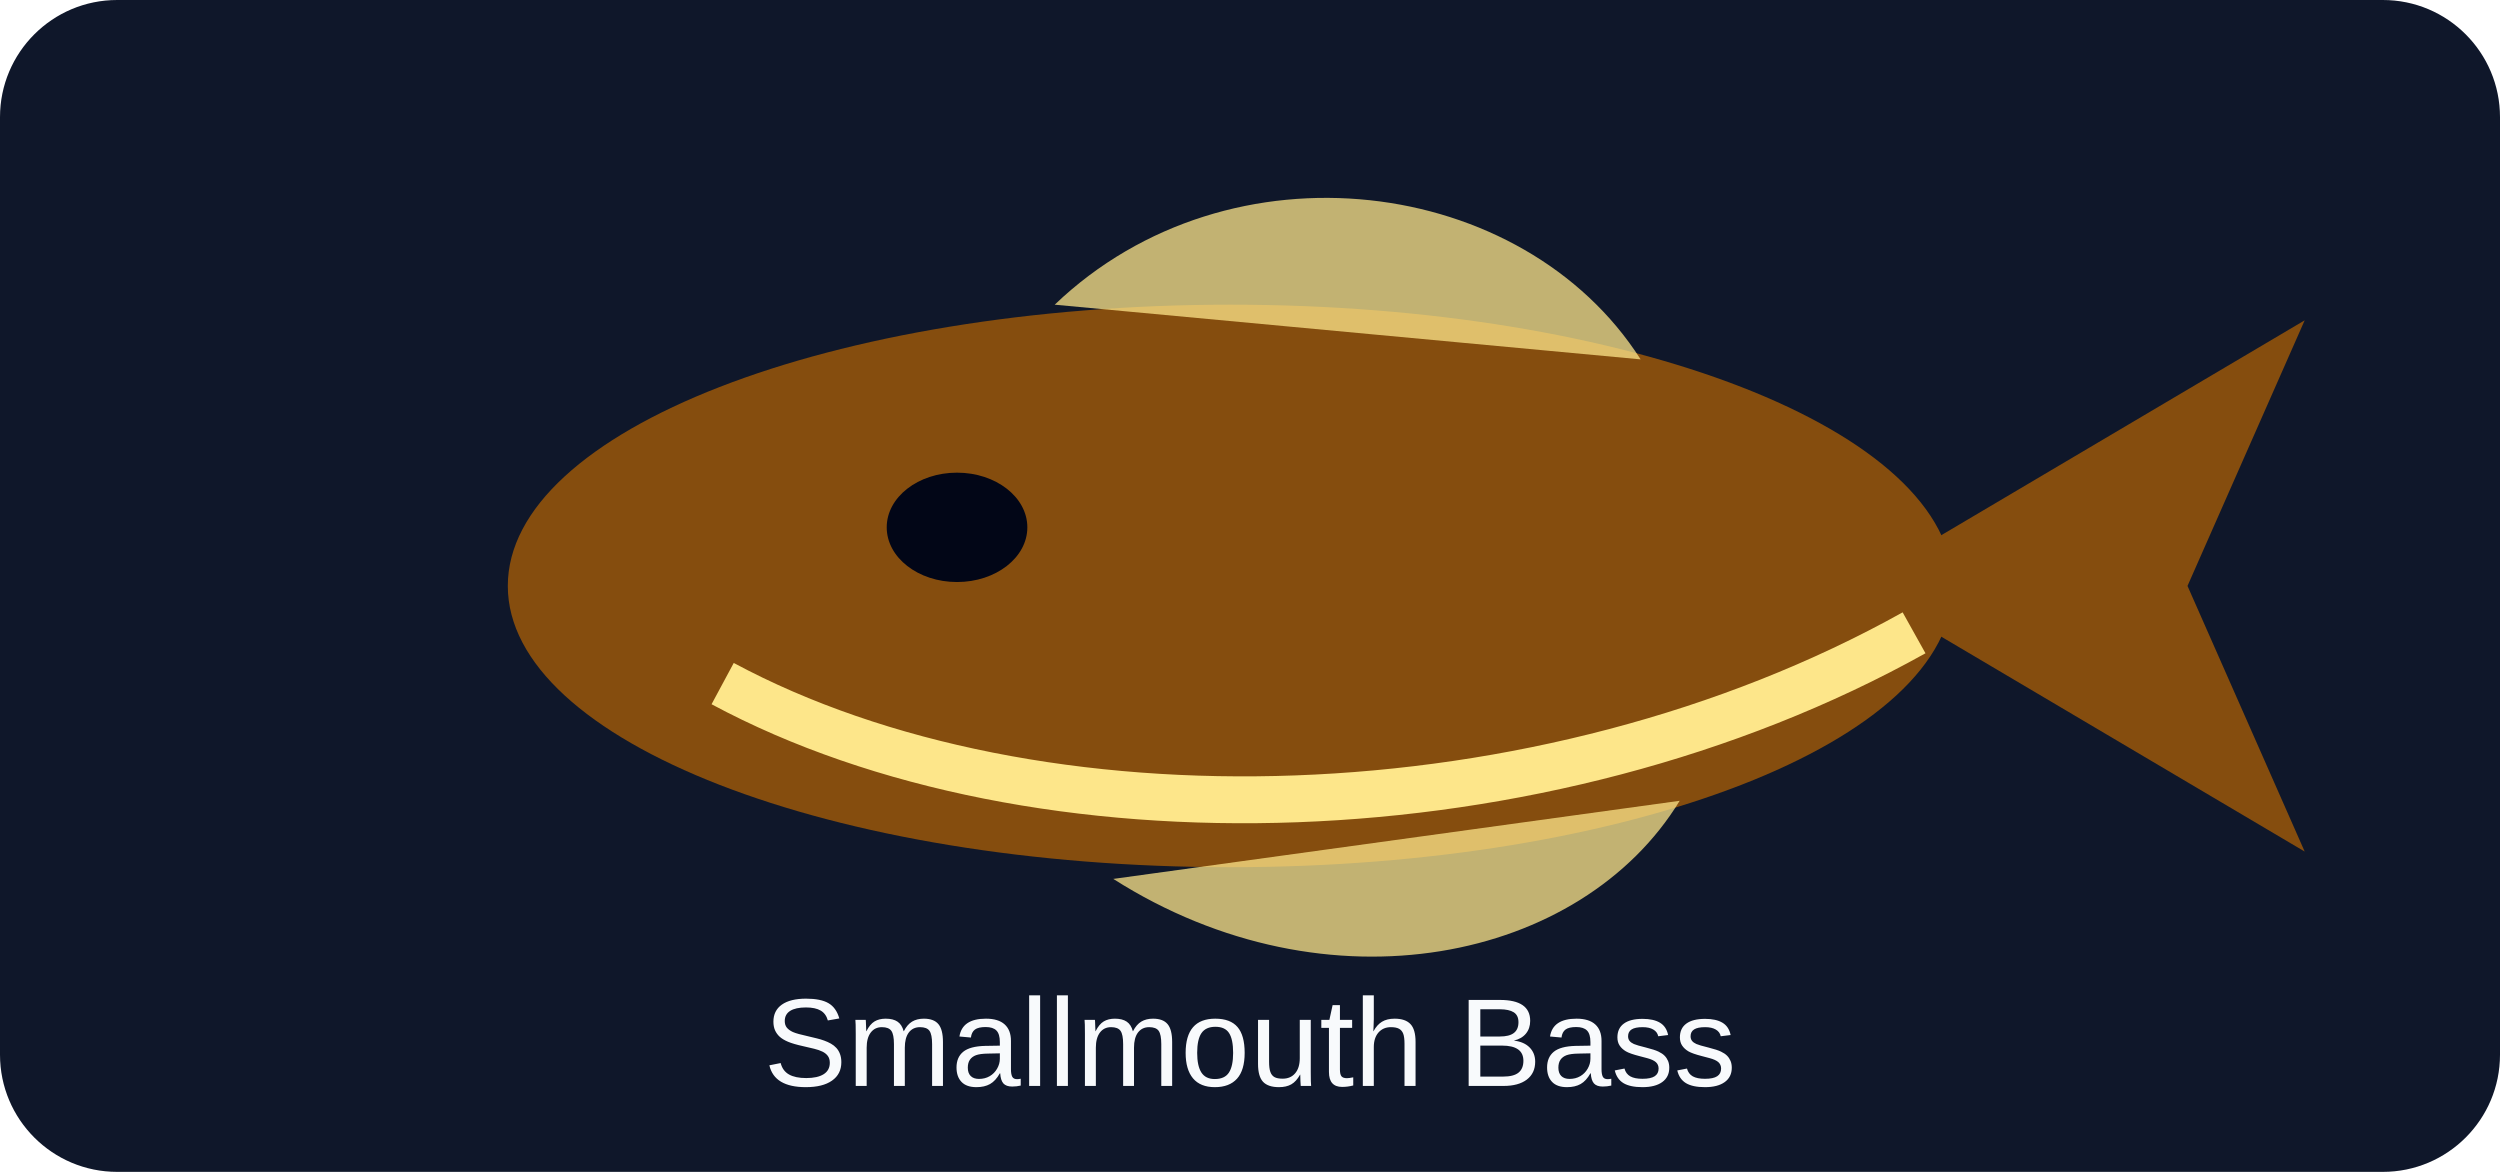
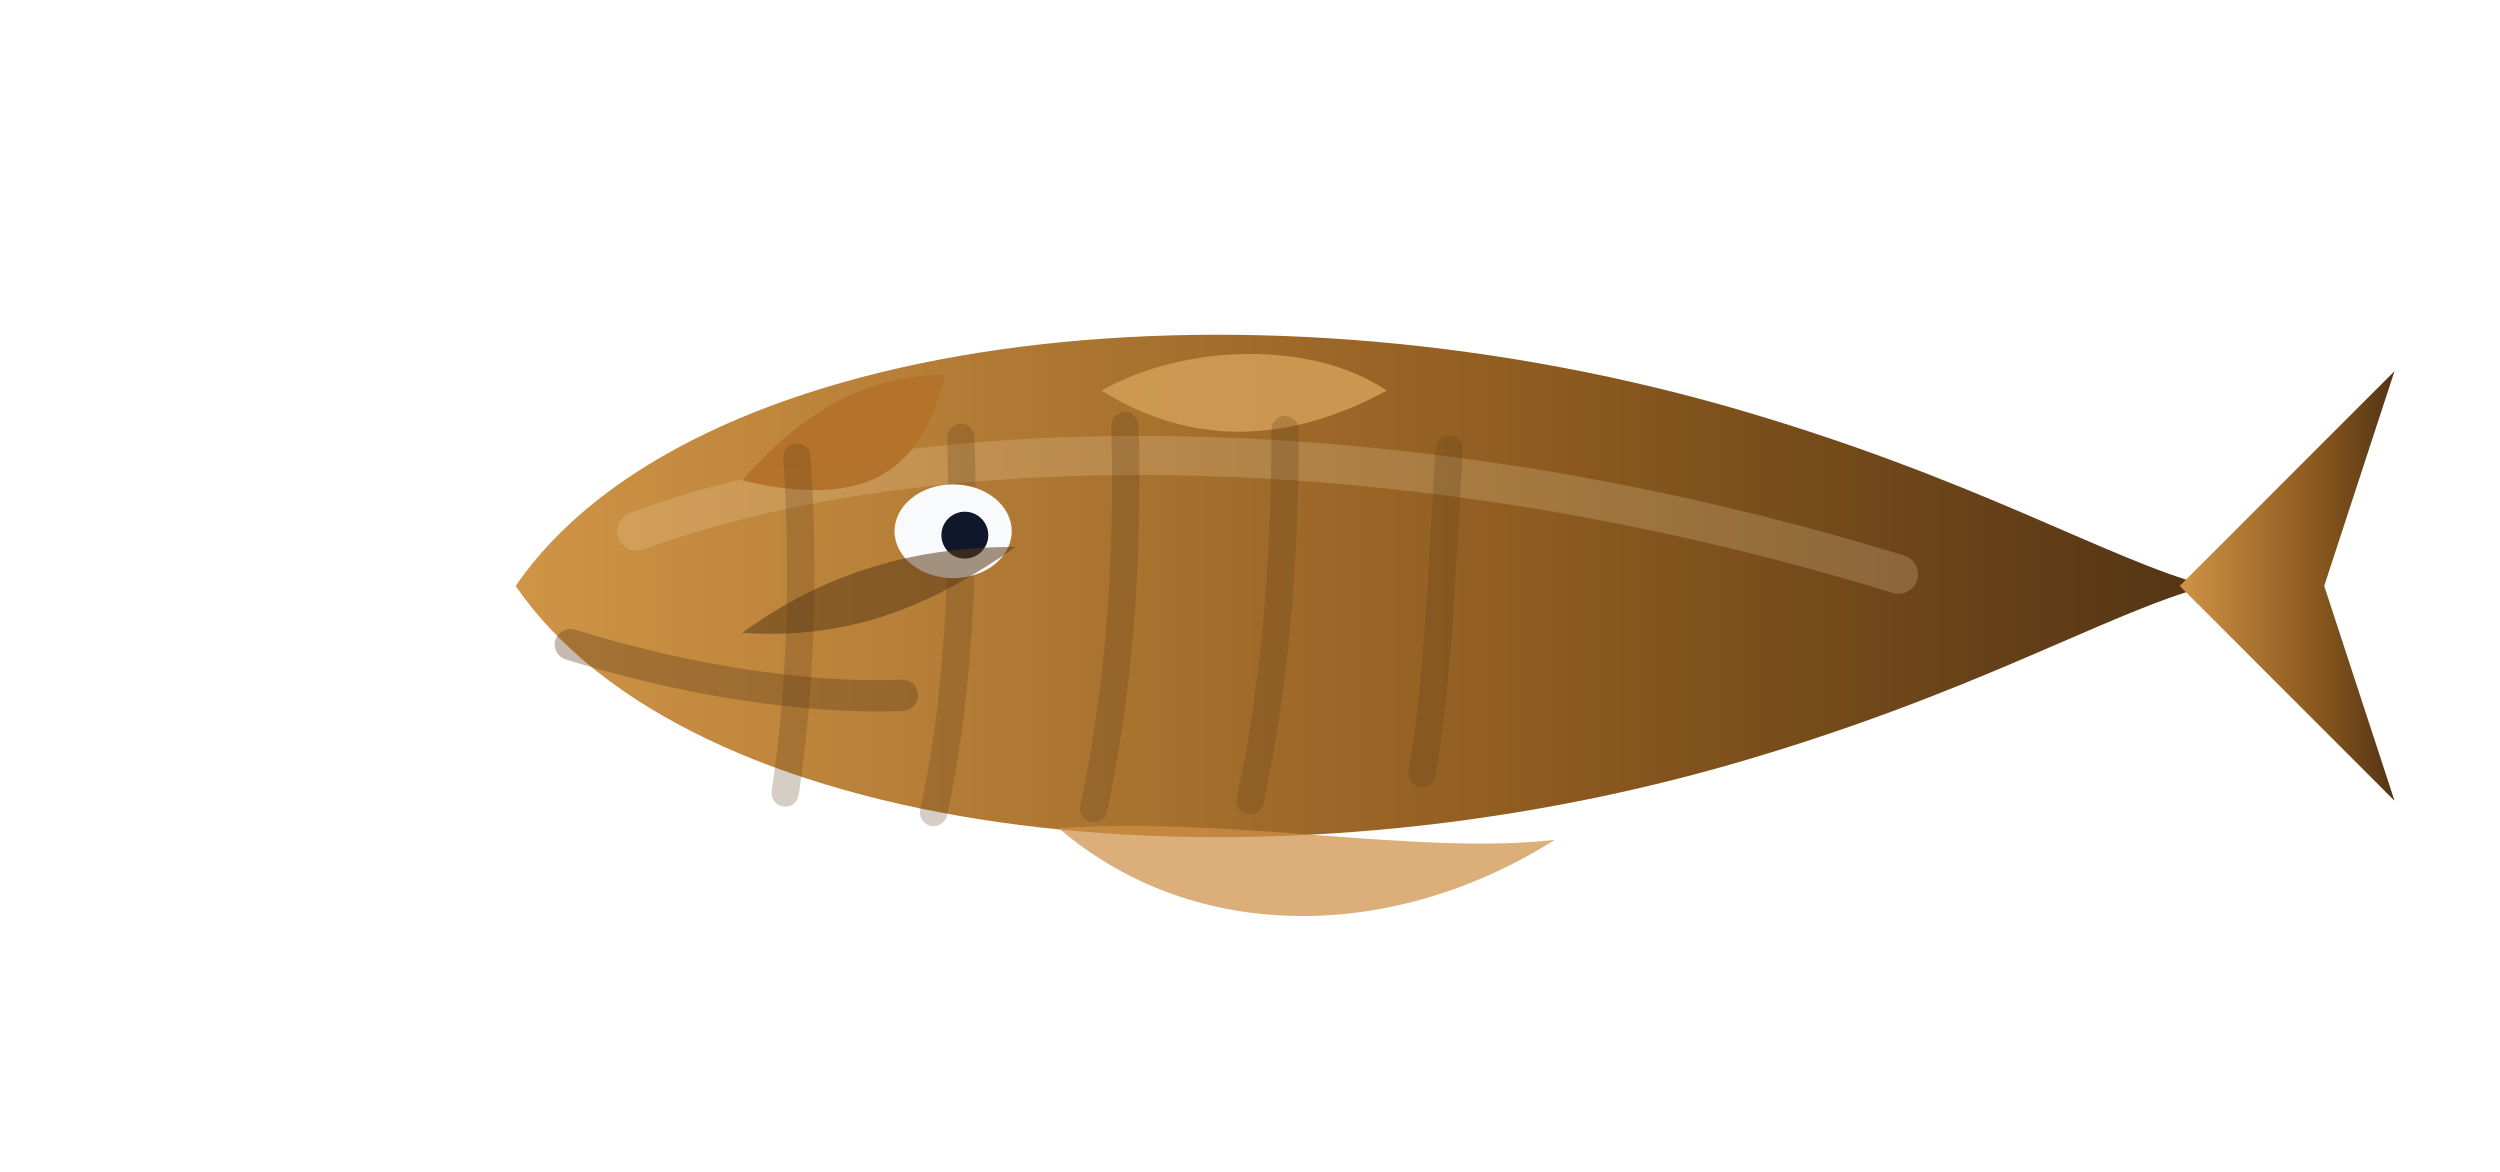
- <svg xmlns="http://www.w3.org/2000/svg" width="640" height="300" viewBox="0 0 640 300">
-   <rect width="100%" height="100%" rx="30" fill="#0f172a" />
-   <ellipse cx="315" cy="150" rx="185" ry="72" fill="#854d0e" />
-   <path d="M475 150 L590 82 L560 150 L590 218 Z" fill="#854d0e" />
-   <ellipse cx="245" cy="135" rx="18" ry="14" fill="#020617" />
-   <path d="M185 175 C265 218,395 215,490 162" stroke="#fde68a" stroke-width="12" fill="none" />
-   <path d="M270 78 C315 35,390 45,420 92" fill="#fde68a" opacity=".75" />
-   <path d="M285 225 C340 260,405 246,430 205" fill="#fde68a" opacity=".75" />
-   <text x="320" y="278" text-anchor="middle" font-size="32" font-family="Arial" fill="#f8fafc">Smallmouth Bass</text>
+ <svg xmlns="http://www.w3.org/2000/svg" width="640" height="300" viewBox="0 0 640 300" role="img" aria-label="Smallmouth bass icon">
+   <defs>
+     <linearGradient id="body" x1="0" x2="1">
+       <stop offset="0%" stop-color="#cf9446" />
+       <stop offset="60%" stop-color="#8f5c20" />
+       <stop offset="100%" stop-color="#533414" />
+     </linearGradient>
+     <linearGradient id="belly" x1="0" x2="1">
+       <stop offset="0%" stop-color="#f3ddb0" stop-opacity=".95" />
+       <stop offset="100%" stop-color="#c98d44" stop-opacity=".25" />
+     </linearGradient>
+   </defs>
+   <path d="M132 150C176 86 315 68 442 104C505 122 539 143 565 150C539 157 505 178 442 196C315 232 176 214 132 150Z" fill="url(#body)" />
+   <path d="M558 150L613 95L595 150L613 205Z" fill="url(#body)" />
+   <path d="M163 136C236 109 359 108 486 147" stroke="#f4d8aa" stroke-width="10" stroke-linecap="round" opacity=".23" fill="none" />
+   <path d="M190 123C205 106 221 96 242 96C236 119 224 131 190 123Z" fill="#b3712a" opacity=".95" />
+   <path d="M282 100C303 88 336 87 355 100C331 113 306 115 282 100Z" fill="#d6a25a" opacity=".8" />
+   <path d="M271 212C306 242 357 241 398 215C363 219 316 209 271 212Z" fill="#cf9046" opacity=".72" />
+   <path d="M204 117C206 146 205 177 201 203" stroke="#5b3a16" stroke-width="7" stroke-linecap="round" opacity=".25" />
+   <path d="M246 112C247 147 245 181 239 208" stroke="#5b3a16" stroke-width="7" stroke-linecap="round" opacity=".25" />
+   <path d="M288 109C289 146 286 179 280 207" stroke="#5b3a16" stroke-width="7" stroke-linecap="round" opacity=".25" />
+   <path d="M329 110C329 145 326 178 320 205" stroke="#5b3a16" stroke-width="7" stroke-linecap="round" opacity=".25" />
+   <path d="M371 115C369 148 368 176 364 198" stroke="#5b3a16" stroke-width="7" stroke-linecap="round" opacity=".25" />
+   <ellipse cx="244" cy="136" rx="15" ry="12" fill="#f8fafc" />
+   <ellipse cx="247" cy="137" rx="6" ry="6" fill="#0f172a" />
+   <path d="M190 162C212 146 235 140 260 140C240 154 219 164 190 162Z" fill="#5b3a16" opacity=".55" />
+   <path d="M146 165C175 174 206 179 231 178" stroke="#5b3a16" stroke-width="8" stroke-linecap="round" opacity=".35" fill="none" />
</svg>
